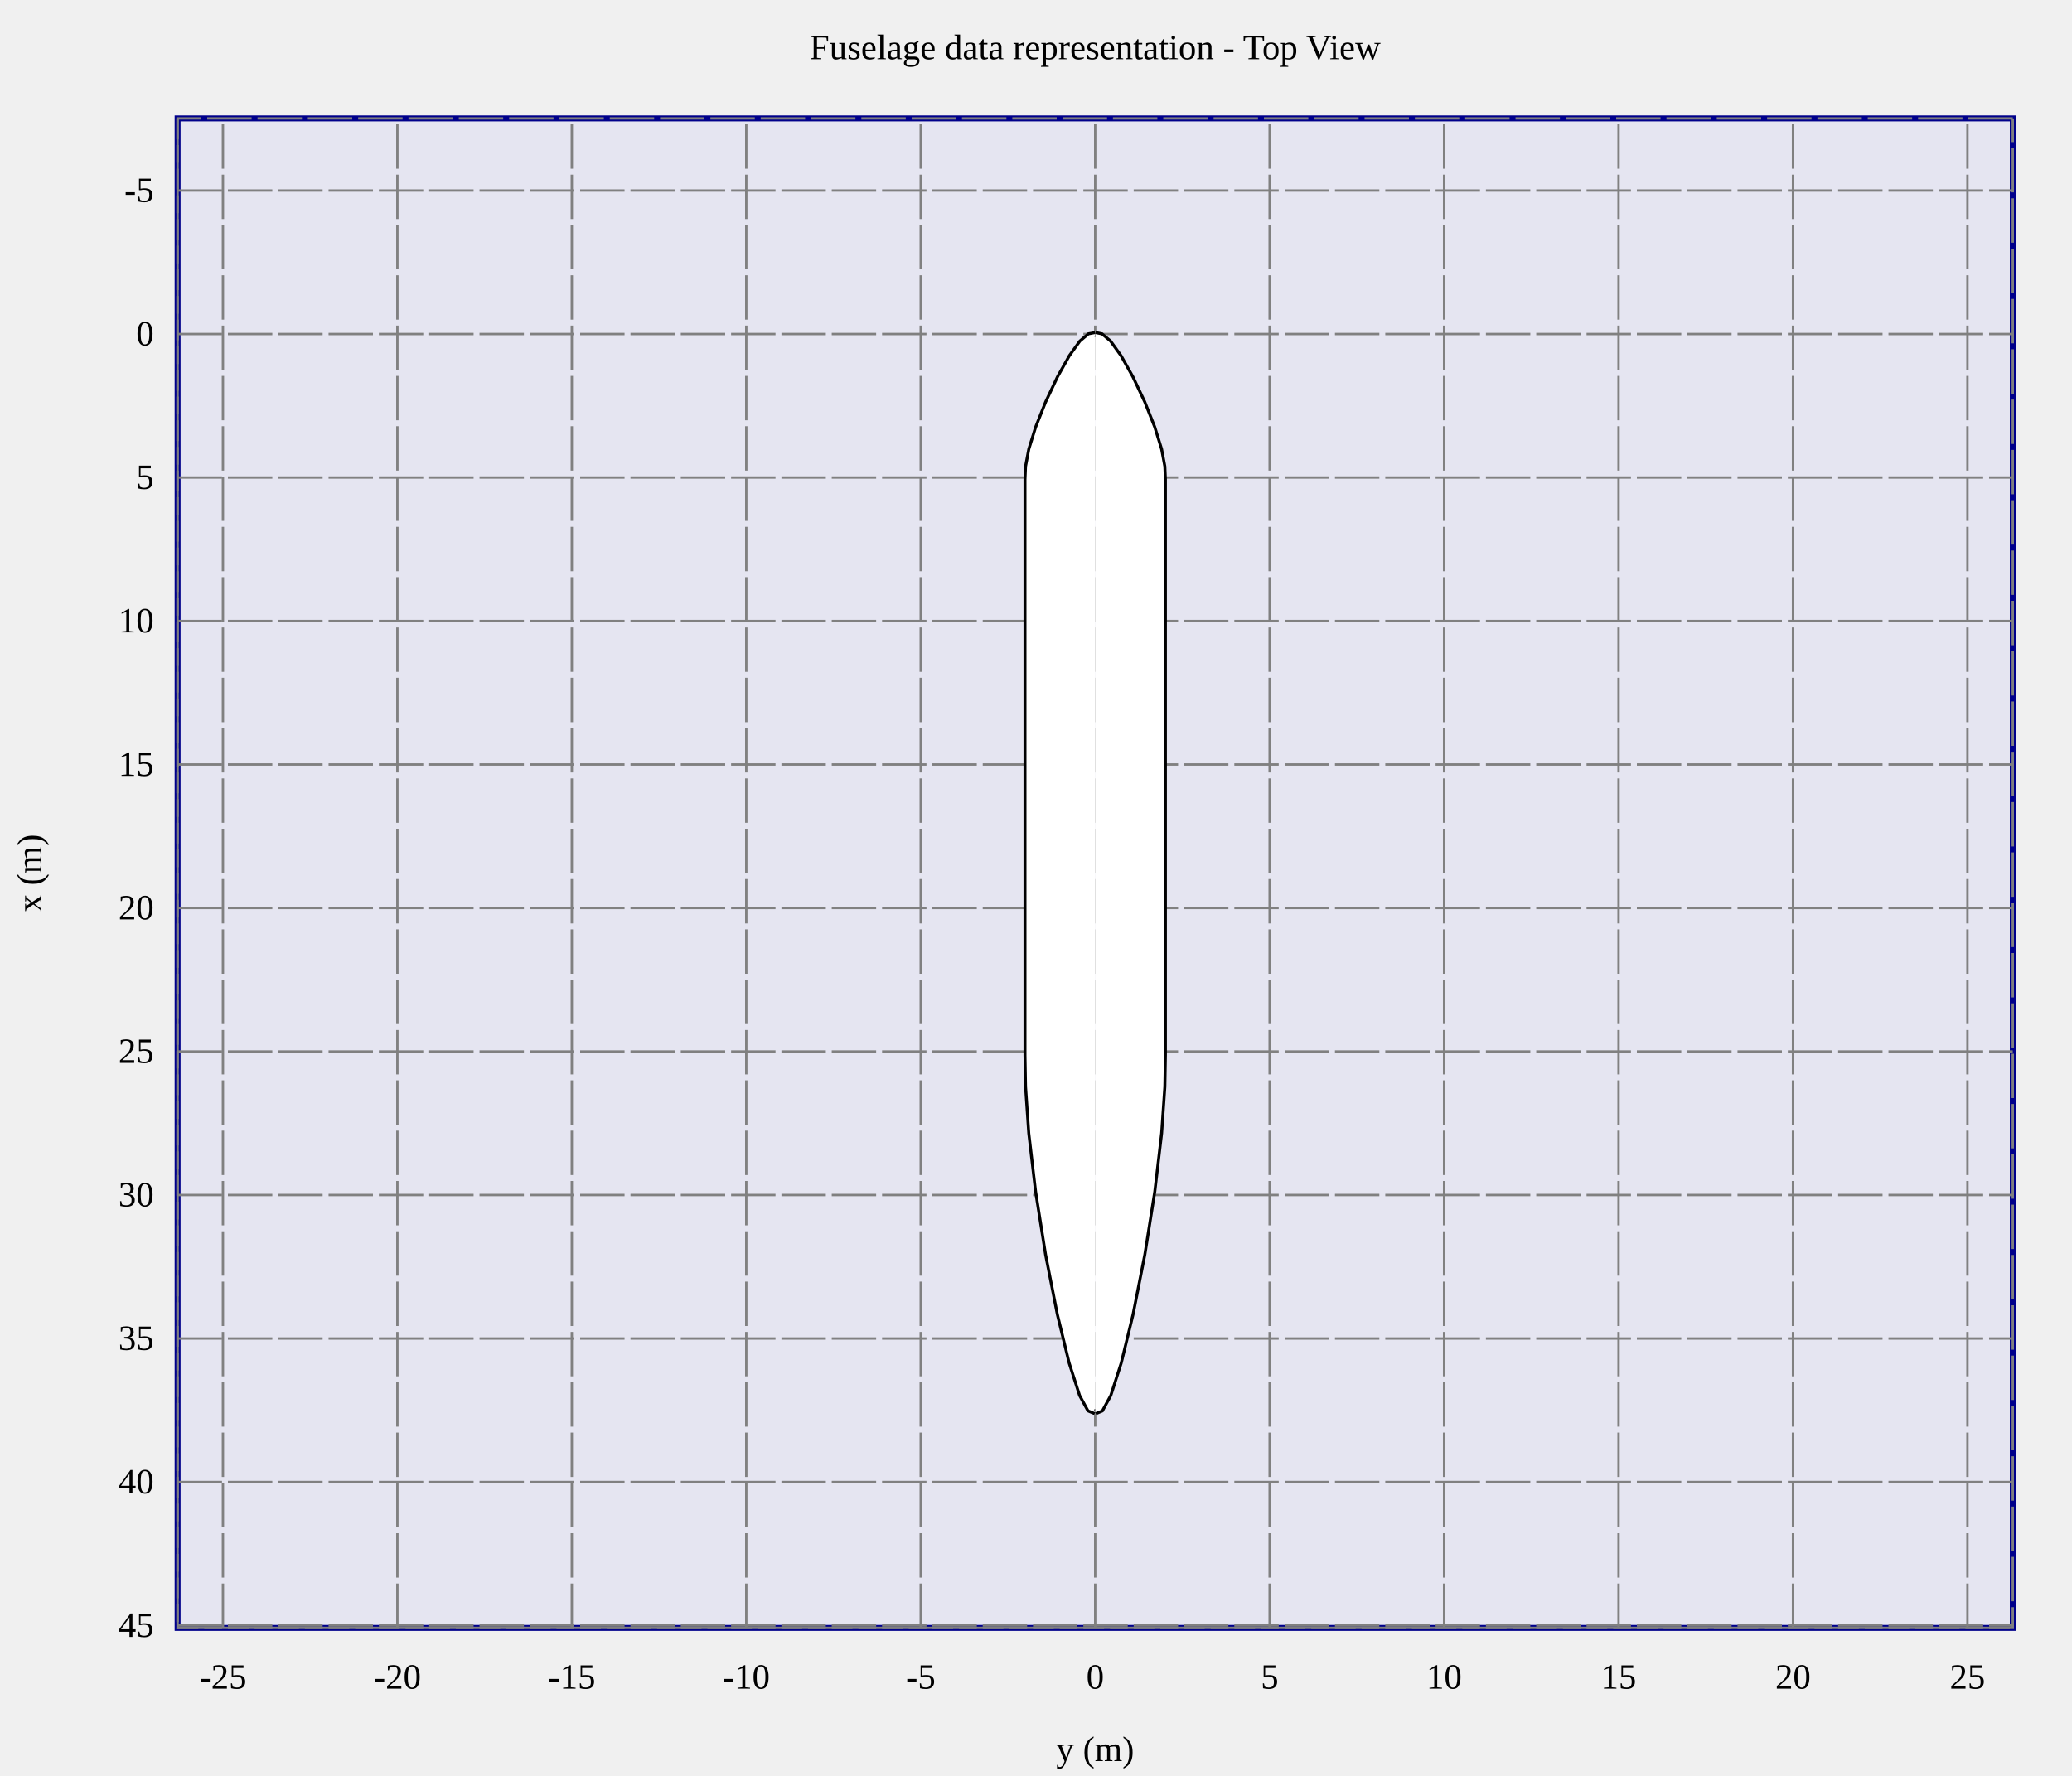
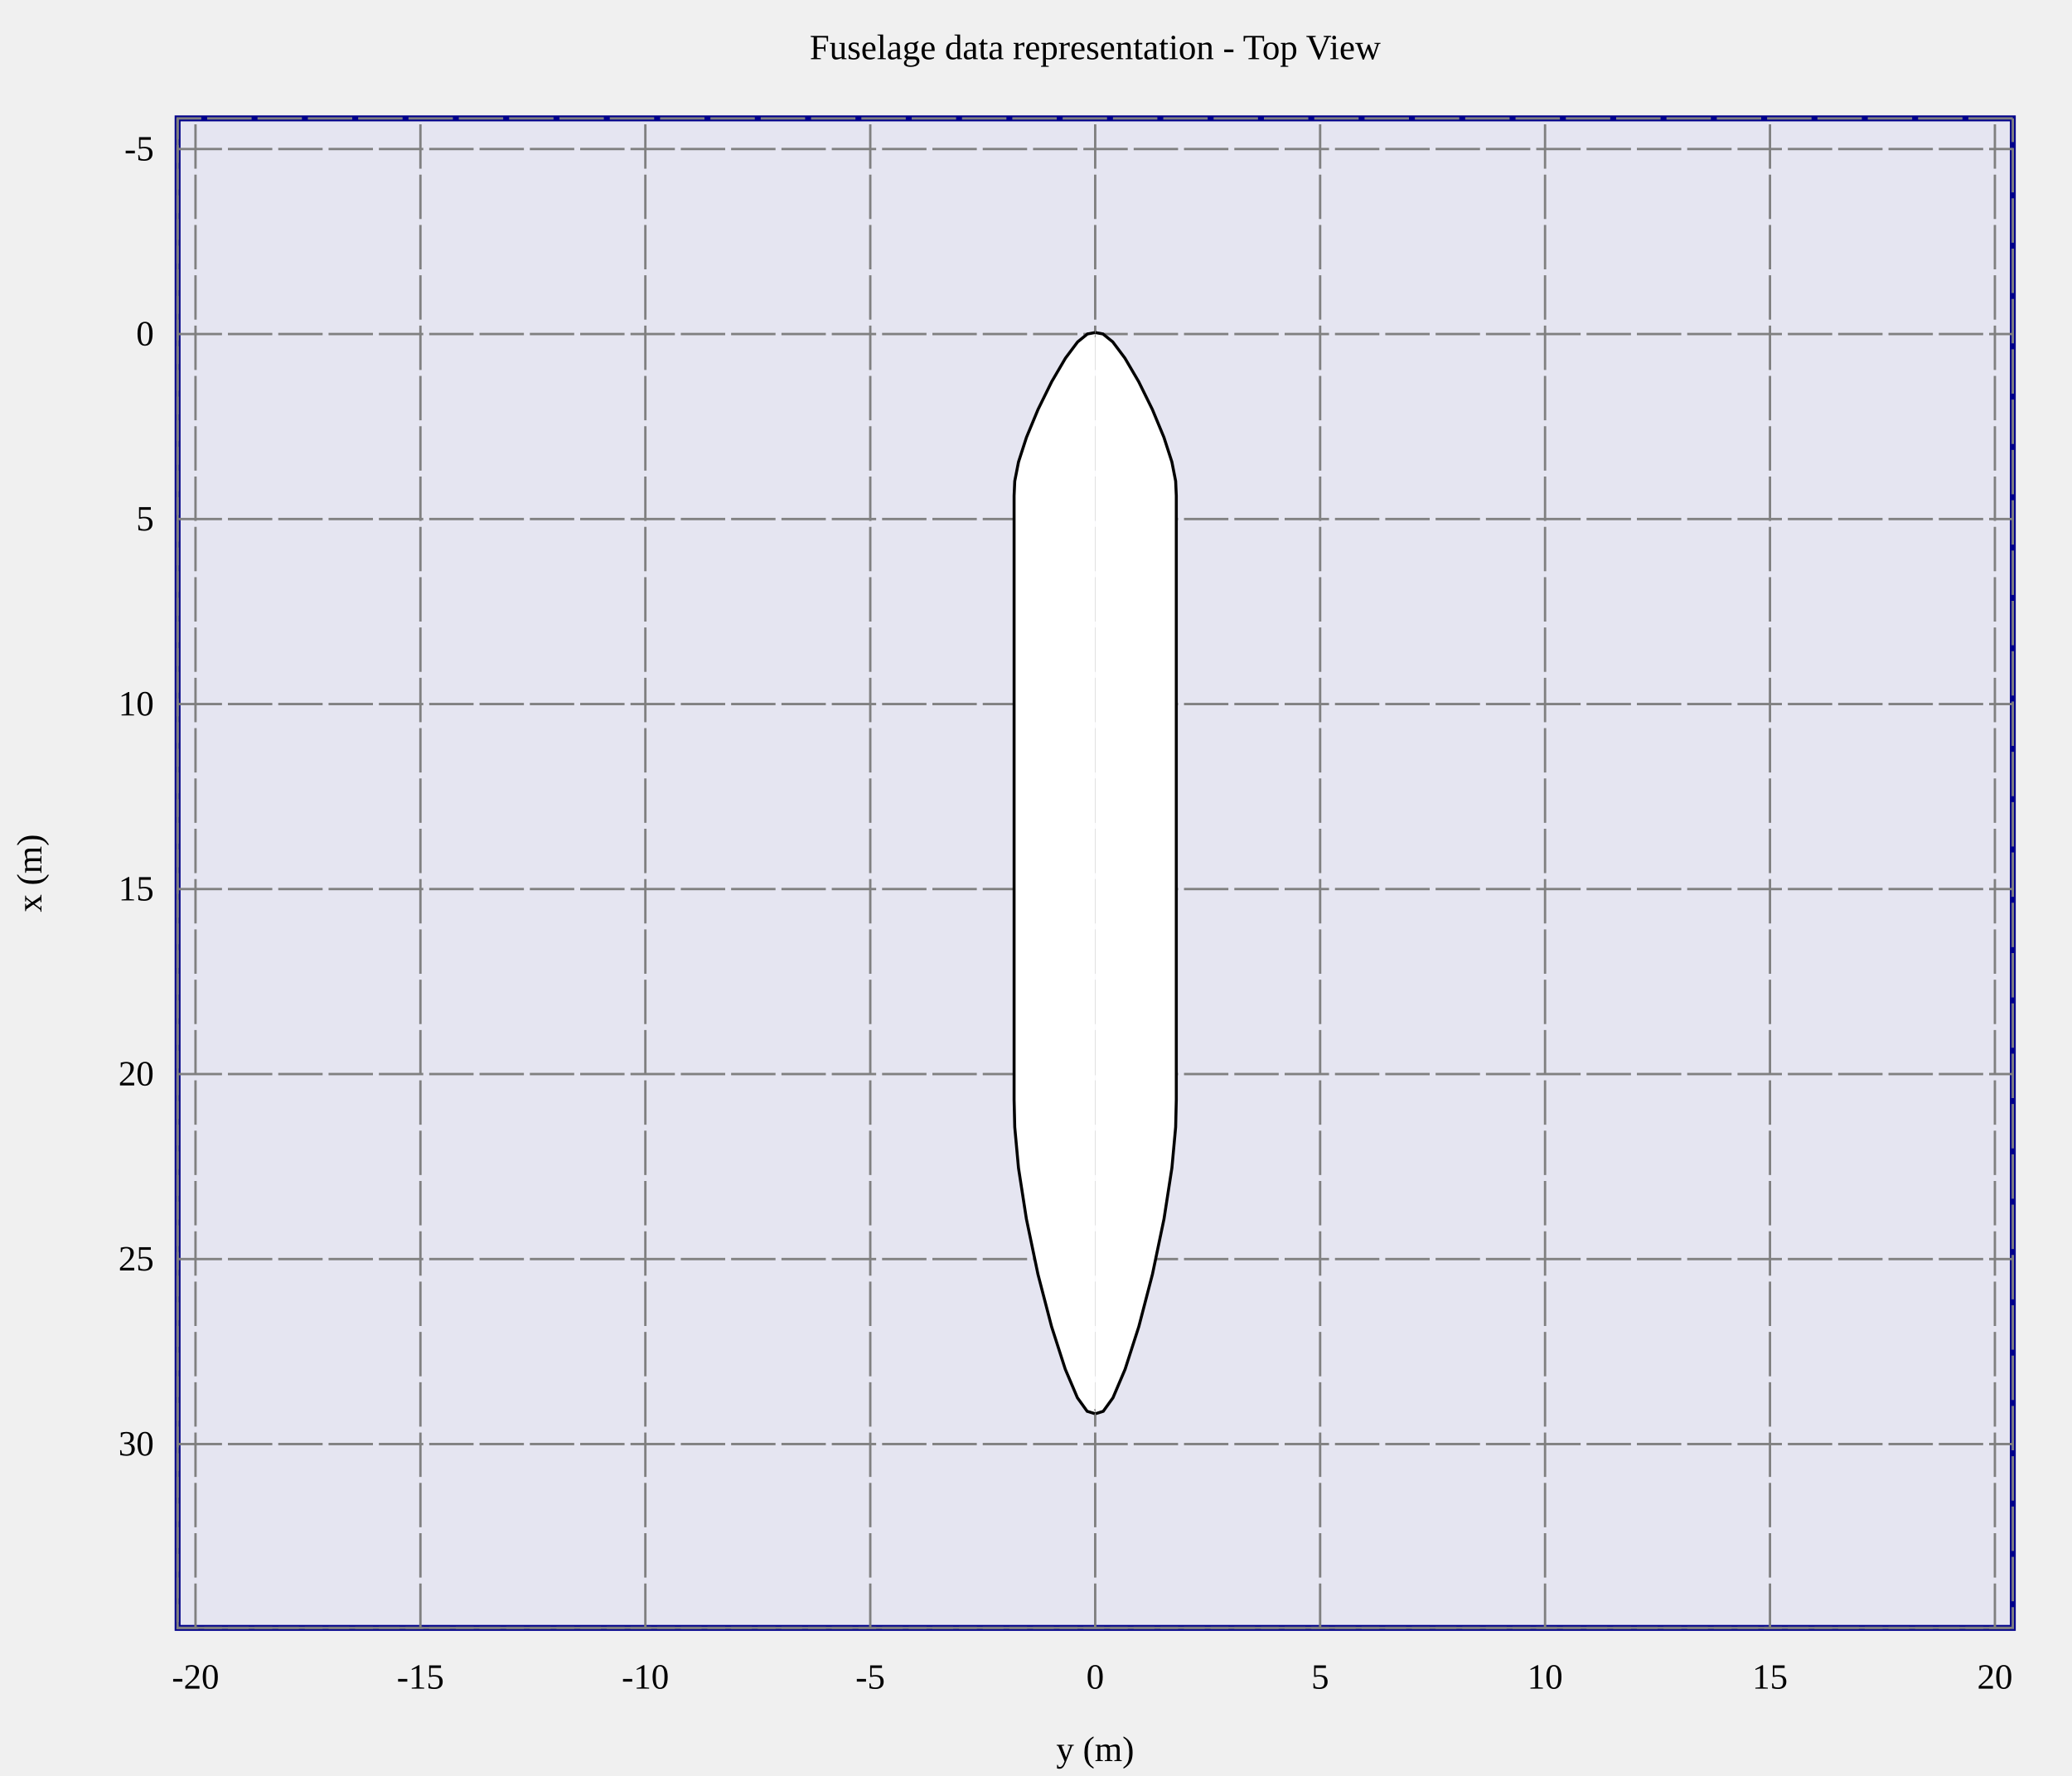
<svg xmlns="http://www.w3.org/2000/svg" id="svg" class="svg" width="700" height="600">
  <g id="page" width="700" height="600">
    <g id="graph" transform="translate(60,40)">
      <rect width="620" height="510" fill="blue" opacity="0.05" />
      <rect width="620" height="510" fill="none" opacity="1.0" style="stroke: darkblue; stroke-width: 2px;" />
      <g id="xAxis" class="axis" transform="translate(0,510)">
-         <g class="tick" transform="translate(15.31199,0)" style="opacity: 1;">
-           <line y2="-510" x2="0" style="fill: none; stroke: rgb(128, 128, 128); stroke-width: 0.8px; stroke-dasharray: 15px, 2px; font-style: normal; font-variant-caps: normal; font-weight: normal; font-size: 10px; line-height: normal; font-family: sans-serif; shape-rendering: geometricprecision;" />
-           <text dy=".71em" y="12" x="0" style="text-anchor: middle;">-25</text>
-         </g>
-         <g class="tick" transform="translate(74.24959,0)" style="opacity: 1;">
+         <g class="tick" transform="translate(6.048632,0)" style="opacity: 1;">
          <line y2="-510" x2="0" style="fill: none; stroke: rgb(128, 128, 128); stroke-width: 0.8px; stroke-dasharray: 15px, 2px; font-style: normal; font-variant-caps: normal; font-weight: normal; font-size: 10px; line-height: normal; font-family: sans-serif; shape-rendering: geometricprecision;" />
          <text dy=".71em" y="12" x="0" style="text-anchor: middle;">-20</text>
        </g>
-         <g class="tick" transform="translate(133.1872,0)" style="opacity: 1;">
+         <g class="tick" transform="translate(82.03647,0)" style="opacity: 1;">
          <line y2="-510" x2="0" style="fill: none; stroke: rgb(128, 128, 128); stroke-width: 0.8px; stroke-dasharray: 15px, 2px; font-style: normal; font-variant-caps: normal; font-weight: normal; font-size: 10px; line-height: normal; font-family: sans-serif; shape-rendering: geometricprecision;" />
          <text dy=".71em" y="12" x="0" style="text-anchor: middle;">-15</text>
        </g>
-         <g class="tick" transform="translate(192.1248,0)" style="opacity: 1;">
+         <g class="tick" transform="translate(158.0243,0)" style="opacity: 1;">
          <line y2="-510" x2="0" style="fill: none; stroke: rgb(128, 128, 128); stroke-width: 0.8px; stroke-dasharray: 15px, 2px; font-style: normal; font-variant-caps: normal; font-weight: normal; font-size: 10px; line-height: normal; font-family: sans-serif; shape-rendering: geometricprecision;" />
          <text dy=".71em" y="12" x="0" style="text-anchor: middle;">-10</text>
        </g>
-         <g class="tick" transform="translate(251.0624,0)" style="opacity: 1;">
+         <g class="tick" transform="translate(234.0122,0)" style="opacity: 1;">
          <line y2="-510" x2="0" style="fill: none; stroke: rgb(128, 128, 128); stroke-width: 0.8px; stroke-dasharray: 15px, 2px; font-style: normal; font-variant-caps: normal; font-weight: normal; font-size: 10px; line-height: normal; font-family: sans-serif; shape-rendering: geometricprecision;" />
          <text dy=".71em" y="12" x="0" style="text-anchor: middle;">-5</text>
        </g>
        <g class="tick" transform="translate(310,0)" style="opacity: 1;">
          <line y2="-510" x2="0" style="fill: none; stroke: rgb(128, 128, 128); stroke-width: 0.8px; stroke-dasharray: 15px, 2px; font-style: normal; font-variant-caps: normal; font-weight: normal; font-size: 10px; line-height: normal; font-family: sans-serif; shape-rendering: geometricprecision;" />
          <text dy=".71em" y="12" x="0" style="text-anchor: middle;">0</text>
        </g>
-         <g class="tick" transform="translate(368.9376,0)" style="opacity: 1;">
+         <g class="tick" transform="translate(385.9878,0)" style="opacity: 1;">
          <line y2="-510" x2="0" style="fill: none; stroke: rgb(128, 128, 128); stroke-width: 0.8px; stroke-dasharray: 15px, 2px; font-style: normal; font-variant-caps: normal; font-weight: normal; font-size: 10px; line-height: normal; font-family: sans-serif; shape-rendering: geometricprecision;" />
          <text dy=".71em" y="12" x="0" style="text-anchor: middle;">5</text>
        </g>
-         <g class="tick" transform="translate(427.8752,0)" style="opacity: 1;">
+         <g class="tick" transform="translate(461.9757,0)" style="opacity: 1;">
          <line y2="-510" x2="0" style="fill: none; stroke: rgb(128, 128, 128); stroke-width: 0.8px; stroke-dasharray: 15px, 2px; font-style: normal; font-variant-caps: normal; font-weight: normal; font-size: 10px; line-height: normal; font-family: sans-serif; shape-rendering: geometricprecision;" />
          <text dy=".71em" y="12" x="0" style="text-anchor: middle;">10</text>
        </g>
-         <g class="tick" transform="translate(486.8128,0)" style="opacity: 1;">
+         <g class="tick" transform="translate(537.9635,0)" style="opacity: 1;">
          <line y2="-510" x2="0" style="fill: none; stroke: rgb(128, 128, 128); stroke-width: 0.8px; stroke-dasharray: 15px, 2px; font-style: normal; font-variant-caps: normal; font-weight: normal; font-size: 10px; line-height: normal; font-family: sans-serif; shape-rendering: geometricprecision;" />
          <text dy=".71em" y="12" x="0" style="text-anchor: middle;">15</text>
        </g>
-         <g class="tick" transform="translate(545.7504,0)" style="opacity: 1;">
+         <g class="tick" transform="translate(613.9514,0)" style="opacity: 1;">
          <line y2="-510" x2="0" style="fill: none; stroke: rgb(128, 128, 128); stroke-width: 0.8px; stroke-dasharray: 15px, 2px; font-style: normal; font-variant-caps: normal; font-weight: normal; font-size: 10px; line-height: normal; font-family: sans-serif; shape-rendering: geometricprecision;" />
          <text dy=".71em" y="12" x="0" style="text-anchor: middle;">20</text>
-         </g>
-         <g class="tick" transform="translate(604.688,0)" style="opacity: 1;">
-           <line y2="-510" x2="0" style="fill: none; stroke: rgb(128, 128, 128); stroke-width: 0.8px; stroke-dasharray: 15px, 2px; font-style: normal; font-variant-caps: normal; font-weight: normal; font-size: 10px; line-height: normal; font-family: sans-serif; shape-rendering: geometricprecision;" />
-           <text dy=".71em" y="12" x="0" style="text-anchor: middle;">25</text>
        </g>
        <path class="domain" d="M0,-510V0H620V-510" style="fill: none; stroke: rgb(128, 128, 128); stroke-width: 0.8px; stroke-dasharray: 15px, 2px; font-style: normal; font-variant-caps: normal; font-weight: normal; font-size: 10px; line-height: normal; font-family: sans-serif; shape-rendering: geometricprecision;" />
      </g>
      <g id="yAxis" class="axis">
-         <g class="tick" transform="translate(0,24.37621)" style="opacity: 1;">
+         <g class="tick" transform="translate(0,10.35101)" style="opacity: 1;">
          <line x2="620" y2="0" style="fill: none; stroke: rgb(128, 128, 128); stroke-dasharray: 15px, 2px; stroke-width: 0.8px; shape-rendering: geometricprecision;" />
          <text dy=".32em" x="-8" y="0" style="text-anchor: end;">-5</text>
        </g>
        <g class="tick" transform="translate(0,72.85714)" style="opacity: 1;">
          <line x2="620" y2="0" style="fill: none; stroke: rgb(128, 128, 128); stroke-dasharray: 15px, 2px; stroke-width: 0.8px; shape-rendering: geometricprecision;" />
          <text dy=".32em" x="-8" y="0" style="text-anchor: end;">0</text>
        </g>
-         <g class="tick" transform="translate(0,121.3381)" style="opacity: 1;">
+         <g class="tick" transform="translate(0,135.3633)" style="opacity: 1;">
          <line x2="620" y2="0" style="fill: none; stroke: rgb(128, 128, 128); stroke-dasharray: 15px, 2px; stroke-width: 0.8px; shape-rendering: geometricprecision;" />
          <text dy=".32em" x="-8" y="0" style="text-anchor: end;">5</text>
        </g>
-         <g class="tick" transform="translate(0,169.819)" style="opacity: 1;">
+         <g class="tick" transform="translate(0,197.8694)" style="opacity: 1;">
          <line x2="620" y2="0" style="fill: none; stroke: rgb(128, 128, 128); stroke-dasharray: 15px, 2px; stroke-width: 0.8px; shape-rendering: geometricprecision;" />
          <text dy=".32em" x="-8" y="0" style="text-anchor: end;">10</text>
        </g>
-         <g class="tick" transform="translate(0,218.2999)" style="opacity: 1;">
+         <g class="tick" transform="translate(0,260.3755)" style="opacity: 1;">
          <line x2="620" y2="0" style="fill: none; stroke: rgb(128, 128, 128); stroke-dasharray: 15px, 2px; stroke-width: 0.8px; shape-rendering: geometricprecision;" />
          <text dy=".32em" x="-8" y="0" style="text-anchor: end;">15</text>
        </g>
-         <g class="tick" transform="translate(0,266.7809)" style="opacity: 1;">
+         <g class="tick" transform="translate(0,322.8817)" style="opacity: 1;">
          <line x2="620" y2="0" style="fill: none; stroke: rgb(128, 128, 128); stroke-dasharray: 15px, 2px; stroke-width: 0.8px; shape-rendering: geometricprecision;" />
          <text dy=".32em" x="-8" y="0" style="text-anchor: end;">20</text>
        </g>
-         <g class="tick" transform="translate(0,315.2618)" style="opacity: 1;">
+         <g class="tick" transform="translate(0,385.3878)" style="opacity: 1;">
          <line x2="620" y2="0" style="fill: none; stroke: rgb(128, 128, 128); stroke-dasharray: 15px, 2px; stroke-width: 0.8px; shape-rendering: geometricprecision;" />
          <text dy=".32em" x="-8" y="0" style="text-anchor: end;">25</text>
        </g>
-         <g class="tick" transform="translate(0,363.7427)" style="opacity: 1;">
+         <g class="tick" transform="translate(0,447.8939)" style="opacity: 1;">
          <line x2="620" y2="0" style="fill: none; stroke: rgb(128, 128, 128); stroke-dasharray: 15px, 2px; stroke-width: 0.8px; shape-rendering: geometricprecision;" />
          <text dy=".32em" x="-8" y="0" style="text-anchor: end;">30</text>
-         </g>
-         <g class="tick" transform="translate(0,412.2237)" style="opacity: 1;">
-           <line x2="620" y2="0" style="fill: none; stroke: rgb(128, 128, 128); stroke-dasharray: 15px, 2px; stroke-width: 0.8px; shape-rendering: geometricprecision;" />
-           <text dy=".32em" x="-8" y="0" style="text-anchor: end;">35</text>
-         </g>
-         <g class="tick" transform="translate(0,460.7046)" style="opacity: 1;">
-           <line x2="620" y2="0" style="fill: none; stroke: rgb(128, 128, 128); stroke-dasharray: 15px, 2px; stroke-width: 0.8px; shape-rendering: geometricprecision;" />
-           <text dy=".32em" x="-8" y="0" style="text-anchor: end;">40</text>
-         </g>
-         <g class="tick" transform="translate(0,509.1855)" style="opacity: 1;">
-           <line x2="620" y2="0" style="fill: none; stroke: rgb(128, 128, 128); stroke-dasharray: 15px, 2px; stroke-width: 0.8px; shape-rendering: geometricprecision;" />
-           <text dy=".32em" x="-8" y="0" style="text-anchor: end;">45</text>
        </g>
        <path class="domain" d="M620,0H0V510H620" style="fill: none; stroke: rgb(128, 128, 128); stroke-dasharray: 15px, 2px; stroke-width: 0.8px; shape-rendering: geometricprecision;" />
      </g>
      <g id="xy" class="xy">
-         <path id="line" d="M310,72.857L307.92,73.259L305.191,75.566L301.686,80.446L297.691,87.568L293.725,95.969L290.362,104.429L288.057,111.85L286.969,117.631L286.779,122.036L286.779,175.95L286.779,240.793L286.779,316.564L286.969,327.155L288.057,342.868L290.362,362.513L293.725,383.795L297.691,403.948L301.686,420.371L305.191,431.268L307.92,436.285L310,437.143" class="line" style="fill:none; stroke:black; stroke-width:2" />
-         <path id="area" d="M310,72.857L307.92,73.259L305.191,75.566L301.686,80.446L297.691,87.568L293.725,95.969L290.362,104.429L288.057,111.85L286.969,117.631L286.779,122.036L286.779,175.95L286.779,240.793L286.779,316.564L286.969,327.155L288.057,342.868L290.362,362.513L293.725,383.795L297.691,403.948L301.686,420.371L305.191,431.268L307.92,436.285L310,437.143L310,72.857L307.92,72.857L305.191,72.857L301.686,72.857L297.691,72.857L293.725,72.857L290.362,72.857L288.057,72.857L286.969,72.857L286.779,72.857L286.779,72.857L286.779,72.857L286.779,72.857L286.969,72.857L288.057,72.857L290.362,72.857L293.725,72.857L297.691,72.857L301.686,72.857L305.191,72.857L307.92,72.857L310,72.857Z" class="area" style="fill:white;" opacity="1" />
+         <path id="line" d="M310,72.857L307.591,73.304L304.429,75.866L300.369,81.29L295.742,89.203L291.147,98.536L287.251,107.937L284.582,116.183L283.32,122.606L283.1,127.5L283.1,183.357L283.1,251.357L283.1,331.5L283.32,340.779L284.582,354.545L287.251,371.757L291.147,390.403L295.742,408.06L300.369,422.449L304.429,431.996L307.591,436.391L310,437.143" class="line" style="fill:none; stroke:black; stroke-width:2" />
+         <path id="area" d="M310,72.857L307.591,73.304L304.429,75.866L300.369,81.29L295.742,89.203L291.147,98.536L287.251,107.937L284.582,116.183L283.32,122.606L283.1,127.5L283.1,183.357L283.1,251.357L283.1,331.5L283.32,340.779L284.582,354.545L287.251,371.757L291.147,390.403L295.742,408.06L300.369,422.449L304.429,431.996L307.591,436.391L310,437.143L310,72.857L307.591,72.857L304.429,72.857L300.369,72.857L295.742,72.857L291.147,72.857L287.251,72.857L284.582,72.857L283.32,72.857L283.1,72.857L283.1,72.857L283.1,72.857L283.1,72.857L283.32,72.857L284.582,72.857L287.251,72.857L291.147,72.857L295.742,72.857L300.369,72.857L304.429,72.857L307.591,72.857L310,72.857Z" class="area" style="fill:white;" opacity="1" />
      </g>
      <g id="xy" class="xy">
-         <path id="line" d="M310,72.857L312.08,73.259L314.809,75.566L318.314,80.446L322.309,87.568L326.275,95.969L329.638,104.429L331.943,111.85L333.031,117.631L333.221,122.036L333.221,175.95L333.221,240.793L333.221,316.564L333.031,327.155L331.943,342.868L329.638,362.513L326.275,383.795L322.309,403.948L318.314,420.371L314.809,431.268L312.08,436.285L310,437.143" class="line" style="fill:none; stroke:black; stroke-width:2" />
-         <path id="area" d="M310,72.857L312.08,73.259L314.809,75.566L318.314,80.446L322.309,87.568L326.275,95.969L329.638,104.429L331.943,111.85L333.031,117.631L333.221,122.036L333.221,175.95L333.221,240.793L333.221,316.564L333.031,327.155L331.943,342.868L329.638,362.513L326.275,383.795L322.309,403.948L318.314,420.371L314.809,431.268L312.08,436.285L310,437.143L310,72.857L312.08,72.857L314.809,72.857L318.314,72.857L322.309,72.857L326.275,72.857L329.638,72.857L331.943,72.857L333.031,72.857L333.221,72.857L333.221,72.857L333.221,72.857L333.221,72.857L333.031,72.857L331.943,72.857L329.638,72.857L326.275,72.857L322.309,72.857L318.314,72.857L314.809,72.857L312.08,72.857L310,72.857Z" class="area" style="fill:white;" opacity="1" />
+         <path id="line" d="M310,72.857L312.409,73.304L315.571,75.866L319.631,81.29L324.258,89.203L328.853,98.536L332.749,107.937L335.418,116.183L336.68,122.606L336.9,127.5L336.9,183.357L336.9,251.357L336.9,331.5L336.68,340.779L335.418,354.545L332.749,371.757L328.853,390.403L324.258,408.06L319.631,422.449L315.571,431.996L312.409,436.391L310,437.143" class="line" style="fill:none; stroke:black; stroke-width:2" />
+         <path id="area" d="M310,72.857L312.409,73.304L315.571,75.866L319.631,81.29L324.258,89.203L328.853,98.536L332.749,107.937L335.418,116.183L336.68,122.606L336.9,127.5L336.9,183.357L336.9,251.357L336.9,331.5L336.68,340.779L335.418,354.545L332.749,371.757L328.853,390.403L324.258,408.06L319.631,422.449L315.571,431.996L312.409,436.391L310,437.143L310,72.857L312.409,72.857L315.571,72.857L319.631,72.857L324.258,72.857L328.853,72.857L332.749,72.857L335.418,72.857L336.68,72.857L336.9,72.857L336.9,72.857L336.9,72.857L336.9,72.857L336.68,72.857L335.418,72.857L332.749,72.857L328.853,72.857L324.258,72.857L319.631,72.857L315.571,72.857L312.409,72.857L310,72.857Z" class="area" style="fill:white;" opacity="1" />
      </g>
    </g>
  </g>
  <text class="x label" text-anchor="middle" x="370" y="595">y (m)</text>
  <text class="y label" text-anchor="middle" x="-295" y="5" dy=".75em" transform="rotate(-90)">x (m)</text>
  <text class="title" text-anchor="middle" x="370" y="20">Fuselage data representation - Top View</text>
</svg>
